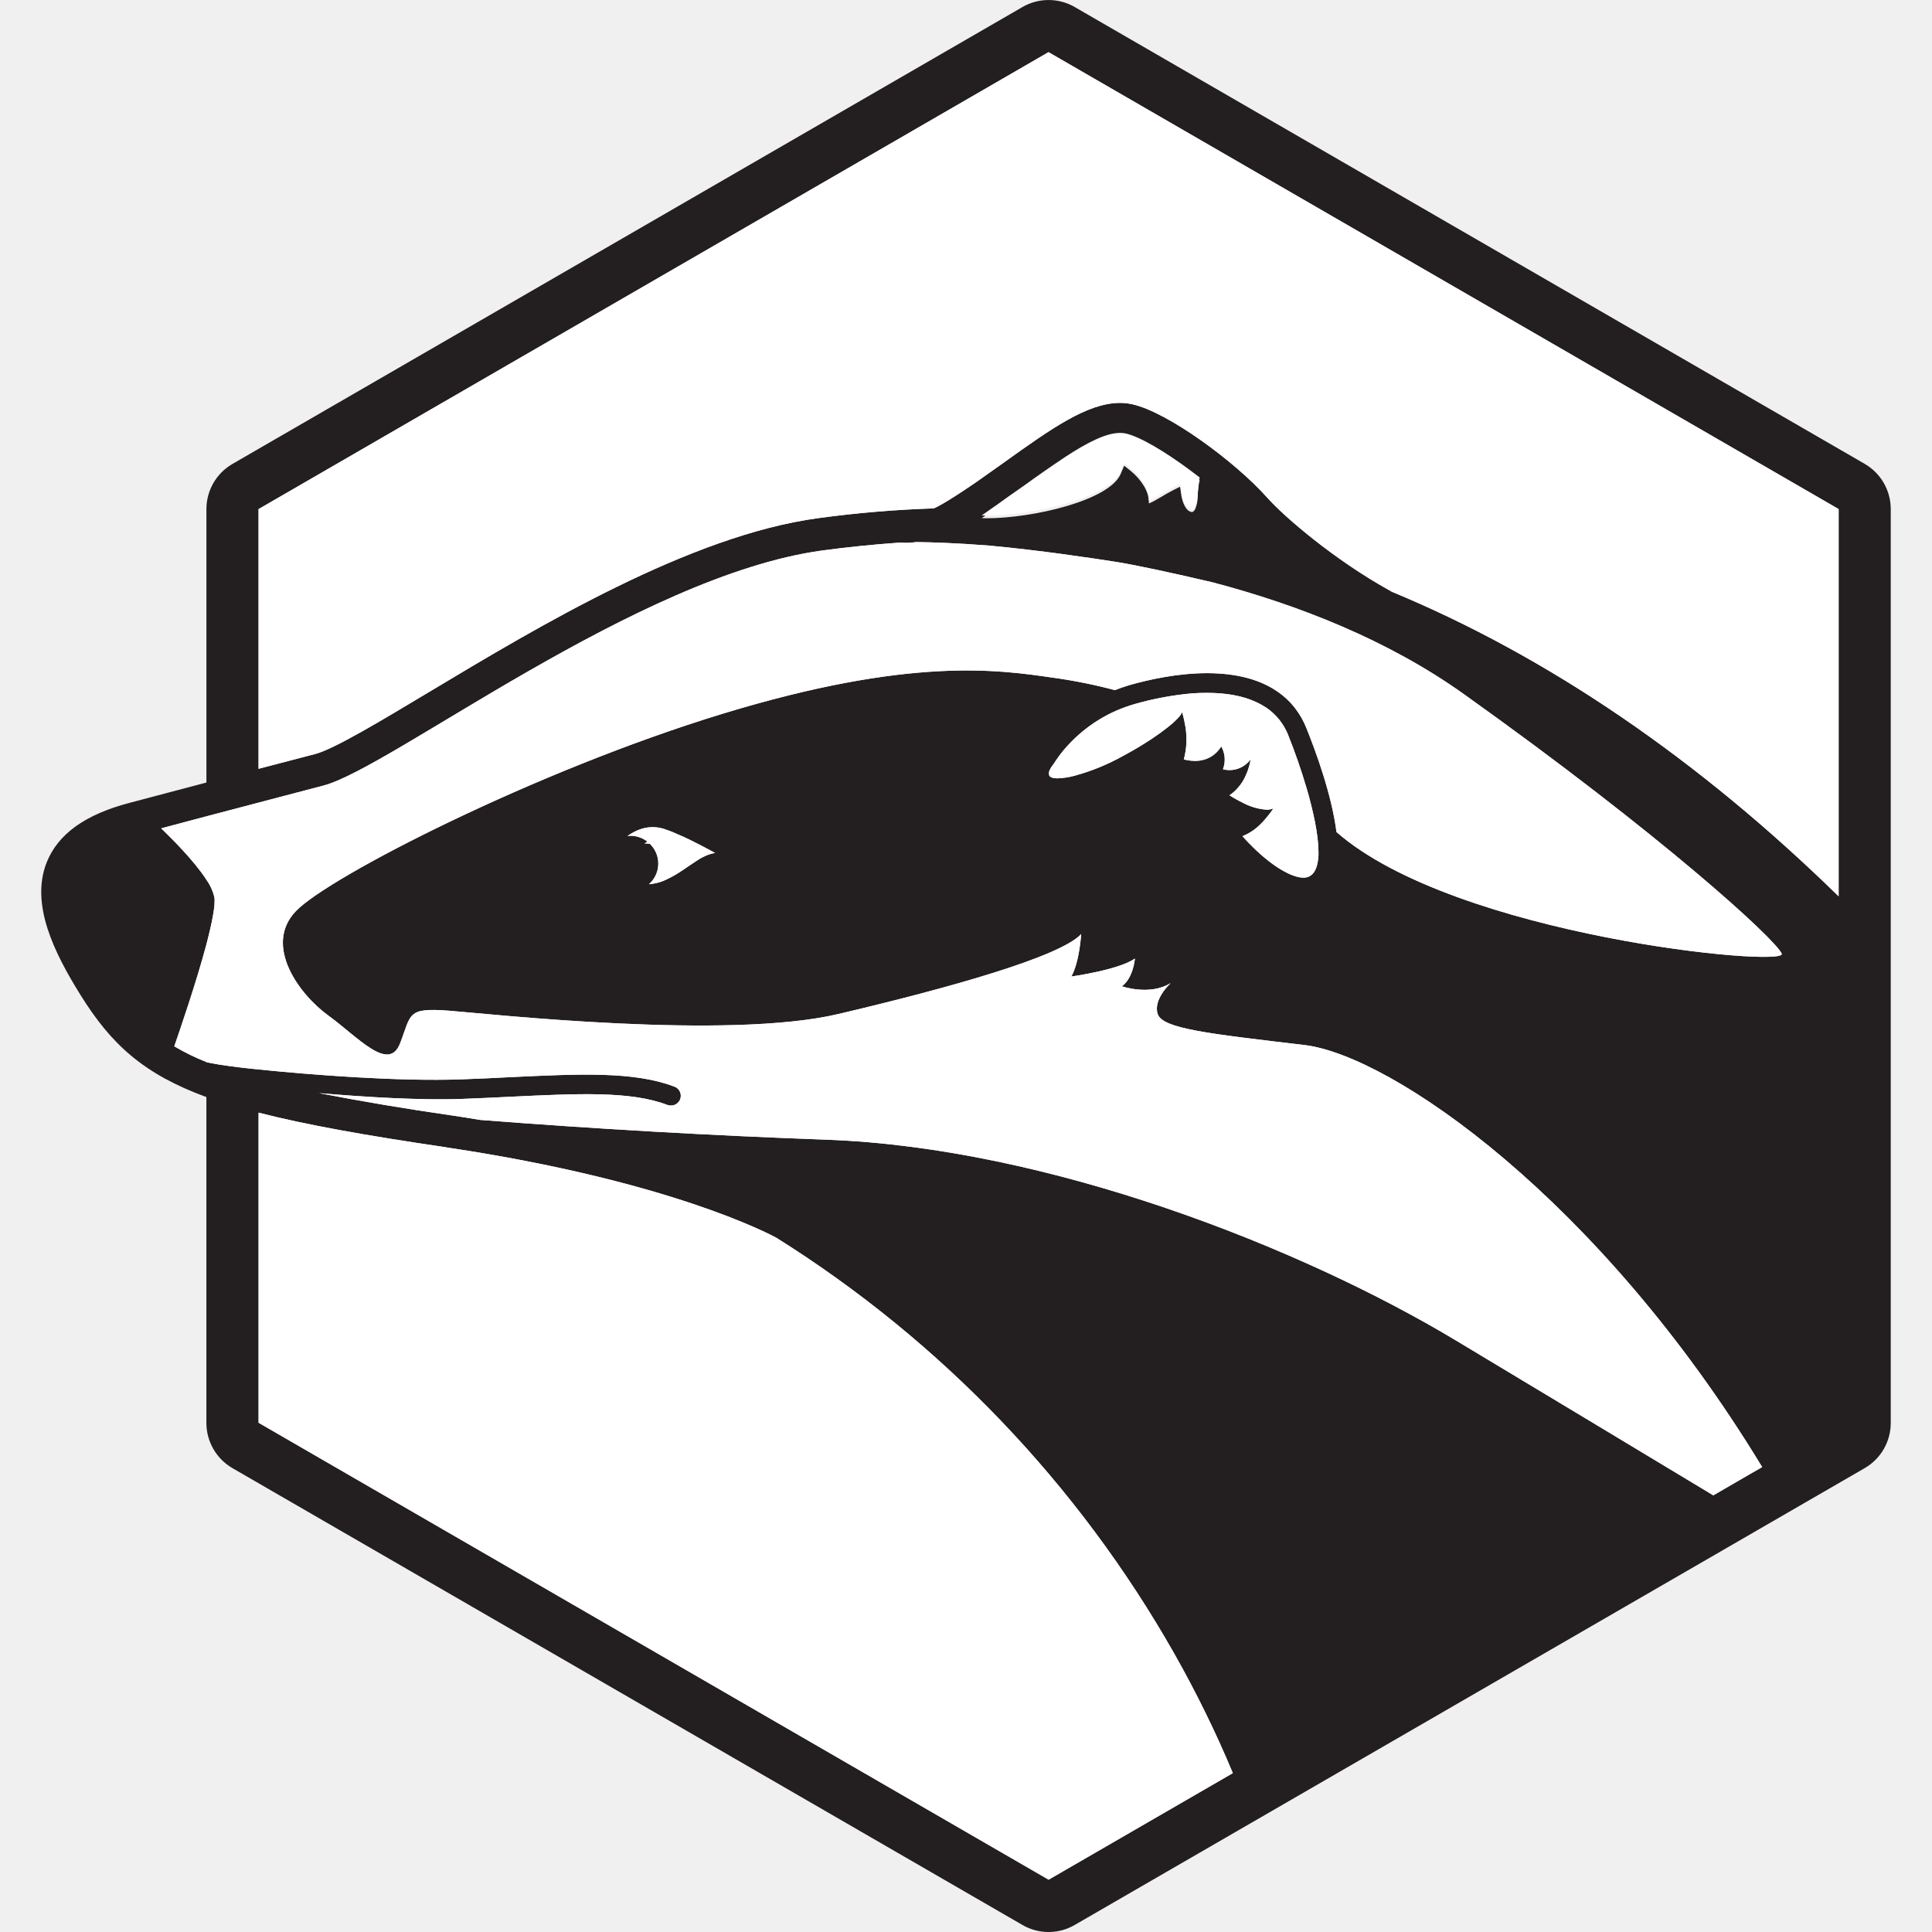
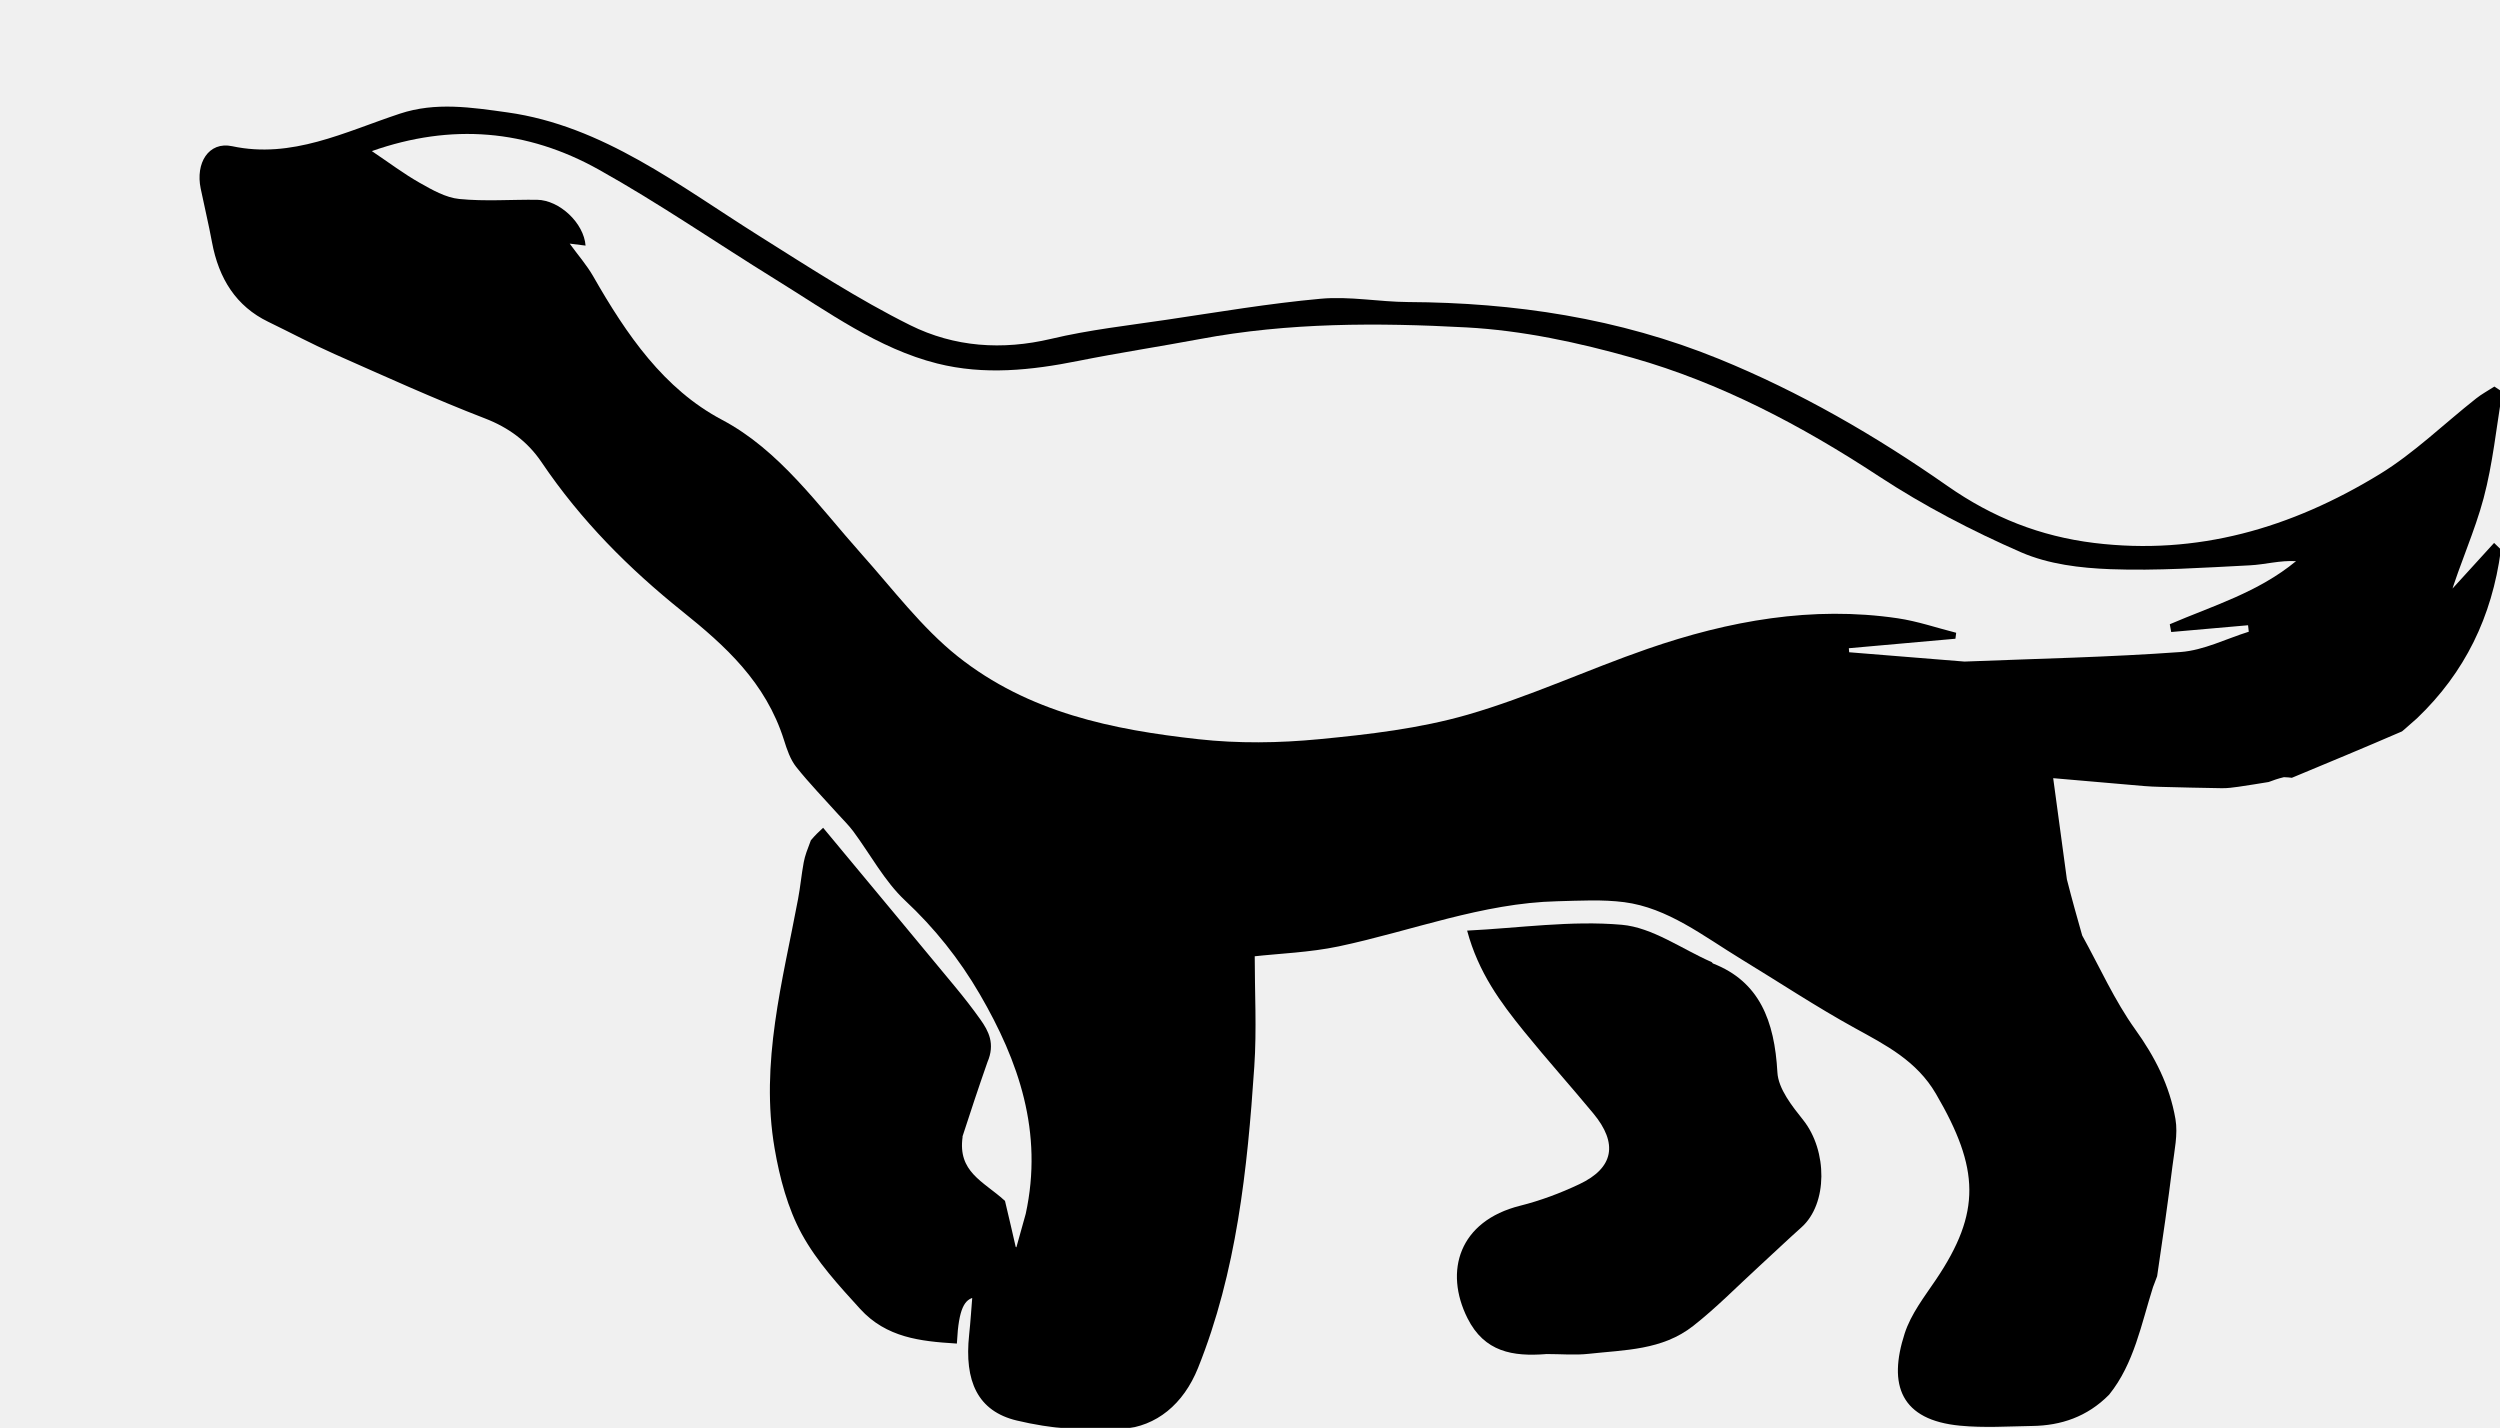
- <svg xmlns="http://www.w3.org/2000/svg" id="Layer_1" version="1.1" viewBox="0 0 800 800">
+ <svg xmlns="http://www.w3.org/2000/svg" id="Layer_1" version="1.1" viewBox="0 0 595.28 340">
  <defs>
    <style>
-       .st0 {
-         fill: #231f20;
-       }
- 
      .st1 {
-         fill: #fff;
+         stroke: #000;
+         stroke-miterlimit: 10;
      }
    </style>
+     <mask id="connections-low-body-cutout" maskUnits="userSpaceOnUse" x="0" y="0" width="595.28" height="340">
+       <rect width="595.28" height="340" fill="#fff" />
+       <path fill="#000" d="M467.69,157.52c-9.42-.74-18.4-1.47-27.38-2.21-.03-.32-.05-.64-.08-.96,8.46-.76,16.92-1.51,25.38-2.26.06-.47.12-.95.18-1.42-4.63-1.17-9.23-2.76-13.92-3.45-20.36-3-40.18.57-59.57,7.28-14.36,4.98-28.33,11.49-42.85,15.68-11.47,3.3-23.48,4.69-35.33,5.83-9.54.92-19.29,1.06-28.8,0-20.23-2.24-40.38-6.26-57.33-19.76-8.47-6.75-15.4-15.98-22.83-24.3-10.38-11.61-19.52-24.74-33.28-32.01-13.8-7.31-22.67-20.21-30.62-34.13-1.54-2.69-3.6-5.03-5.61-7.8,1.37.17,2.59.32,3.78.47-.4-5.37-6.2-10.83-11.55-10.91-6.18-.07-12.39.42-18.51-.19-3.25-.32-6.47-2.17-9.47-3.87-3.76-2.13-7.29-4.8-11.36-7.53,18.96-6.68,36.95-5.13,53.99,4.38,14.39,8.03,28.13,17.52,42.22,26.23,12.38,7.65,24.34,16.42,38.4,19.96,11.19,2.82,22.39,1.63,33.58-.61,9.63-1.93,19.34-3.4,29-5.21,21.05-3.95,42.32-3.91,63.46-2.77,13.29.72,26.67,3.59,39.6,7.26,20.78,5.9,40.07,16.02,58.6,28.19,10.76,7.06,22.23,13.03,33.86,18.1,6.58,2.86,14.12,3.75,21.28,4.02,11.05.41,22.15-.36,33.22-.92,3.59-.18,7.14-1.22,10.96-.99-9.05,7.46-19.82,10.62-30.06,15.02.11.62.23,1.24.34,1.85,6.1-.53,12.2-1.07,18.3-1.61.06.51.11,1.03.17,1.54-5.39,1.68-10.72,4.42-16.19,4.83-17.02,1.24-34.08,1.58-51.58,2.28h0Z" />
+     </mask>
  </defs>
-   <path class="st0" d="M761.33,371.13c-58.33-57-120.57-99.4-185.07-126.13-.43-.3-.89-.57-1.37-.8-22.07-12.3-42.73-29.77-50.33-38.33-13.2-14.77-40.97-35.2-55.67-38.47-1.68-.38-3.41-.57-5.13-.57-13.53,0-28.67,10.8-47.77,24.47l-11.53,8.17c-6.6,4.53-11,7.33-14.03,9.07-1.22.71-2.46,1.36-3.73,1.97-16.09.52-32.15,1.88-48.1,4.07-53,7.23-115.43,44.67-161,72-20.23,12.13-39.33,23.6-47.07,25.63l-23.47,6.13v-107.53L434.17,21.6l327.17,189.2v160.33h-.01ZM406.5,214.53l1.17-.8,1.17-.83c3.07-2.12,6.11-4.28,9.13-6.47l5.87-4.1c5.73-4.17,11.54-8.21,17.43-12.13,9-5.87,16.73-9.83,22.5-9.83.75,0,1.5.06,2.23.2,6.07,1.33,16.47,7.6,26.5,15.03l4.27,3.23c-.18.7-.32,1.42-.43,2.13-.14,1.08-.25,2.15-.33,3.23l-.07,1.67c-.03,1.57-.34,3.13-.9,4.6-.4,1.07-1,1.57-1.5,1.57-.36-.03-.72-.15-1.03-.33-2.17-1.17-3.13-5.13-3.33-6.43l-.53-3.73-3.33,1.67c-1.49.79-2.96,1.62-4.4,2.5l-2.67,1.53c-.81.47-1.66.88-2.53,1.23.05-1.69-.25-3.37-.9-4.93-.3-.75-.66-1.47-1.07-2.17-1.44-2.39-3.27-4.51-5.43-6.27l-2.37-1.9-.47-.33-1.4,3.3c-4.57,11.07-36.43,18.43-55.57,18.43l-2-.07h-.01ZM271.67,353.13c-.59-1.37-1.44-2.62-2.5-3.67-.52-.13-1.06-.2-1.6-.2-.27,0-.5,0-.77.07l1.3-.83c-2.02-1.57-4.51-2.42-7.07-2.43-.4,0-.8.1-1.23.13,1.67-1.22,3.51-2.19,5.47-2.87,3.52-1.2,7.35-1.1,10.8.3.85.28,1.68.59,2.5.93l2.2.97c5.5,2.2,15.33,7.67,15.33,7.67-.94.14-1.87.37-2.77.7-1.85.71-3.61,1.64-5.23,2.77-3.5,2.23-7.07,5.1-11.5,7.2-2.45,1.28-5.14,2.05-7.9,2.27,3.7-3.23,4.9-8.48,2.97-13h0ZM524.37,335.27c-3.51-.27-6.92-1.29-10-3-1.82-.87-3.58-1.86-5.27-2.97.89-.58,1.72-1.25,2.47-2,.72-.72,1.39-1.49,2-2.3l.87-1.23c1.55-2.57,2.65-5.39,3.23-8.33l.17-1c-2.57,3.53-7.02,5.16-11.27,4.13l-.17-.07c.79-2.07.94-4.34.43-6.5-.24-1.03-.62-2.01-1.13-2.93-.99,1.63-2.33,3.02-3.93,4.07-2.12,1.31-4.57,1.99-7.07,1.93-1.09,0-2.17-.12-3.23-.33-.8-.13-1.27-.3-1.27-.3,1.18-4.38,1.4-8.96.67-13.43-.31-1.97-.73-3.91-1.27-5.83l-.07-.33c-.13.3-.29.59-.47.87-2.43,3.8-12.77,11.33-24.1,17.33-6.31,3.52-13.03,6.26-20,8.17-2.31.62-4.68.98-7.07,1.07-1.77,0-2.73-.33-3.23-.9-.22-.26-.34-.59-.33-.93-.04-.55.08-1.11.33-1.6.15-.35.33-.68.53-1l.57-.83.43-.53s.67-1.13,2-2.97c1.25-1.76,2.62-3.43,4.1-5,7.47-8.13,17.04-14.03,27.67-17.03,7.75-2.22,15.7-3.69,23.73-4.4,2.03-.14,4.06-.21,6.1-.2,7.47,0,14.53,1.07,20.4,3.83,1.47.67,2.87,1.47,4.2,2.33,4.05,2.78,7.19,6.7,9,11.27,2.88,7.21,5.43,14.55,7.63,22,1.33,4.48,2.46,9.02,3.4,13.6.93,4.63,1.5,8.97,1.53,12.6.09,1.93-.11,3.86-.6,5.73-.83,3.23-2.63,5.17-5.67,5.17-.76-.02-1.52-.12-2.27-.3-10.8-2.67-22.93-16.9-22.93-16.9,2.73-1.09,5.22-2.72,7.3-4.8,1.22-1.17,2.34-2.43,3.37-3.77,1.37-1.67,2.13-2.93,2.13-2.93-.93.4-1.93.59-2.93.57h0l.02-.03ZM553.4,344.5c-1.93-15.43-8.67-33.67-12.53-43.23-4.17-10.27-14.67-22.53-41.07-22.53-12.23,0-24.2,2.7-32.07,4.93-2.05.61-4.08,1.31-6.07,2.1-8.38-2.23-16.88-3.95-25.47-5.13-22.9-3.33-59.33-8.77-136.97,14.9-77.57,23.67-163.23,67.57-176.73,81.77-13.5,14.17,1.33,34.43,13.5,43.23,12.13,8.8,24.97,23.67,29.67,11.5,4.73-12.17,2.67-14.87,20.27-13.53,17.53,1.37,115.33,12.2,161.23,1.37,45.87-10.8,91.77-23.67,100.53-33.1,0,0-.67,11.47-4.07,17.57,0,0,19.57-2.7,26.33-7.43,0,0-.67,8.1-5.4,11.47,0,0,11.47,4.07,20.23-1.33,0,0-7.43,6.73-5.4,12.83,2,6.07,20.9,8.1,60.73,12.83,36.07,4.3,122.07,63.57,189.57,174.77l-10.47,6,9.67-5.57-19.43,11.27c-29.77-17.97-71.1-42.8-106.57-64.13-64.13-38.53-168.7-79.77-260.47-83.13-47.93-1.74-95.82-4.47-143.63-8.2-4-.67-8.03-1.33-12.2-1.93-18.24-2.62-36.41-5.67-54.5-9.17,19.47,1.67,42.07,3.03,59.37,2.4,7-.27,13.67-.57,20.13-.9,27.73-1.33,49.6-2.4,64.67,3.37.46.17.94.26,1.43.27,2.22.11,4.12-1.61,4.22-3.84.09-1.82-1.06-3.47-2.79-4.03-16.67-6.33-39.27-5.23-67.9-3.87-6.43.33-13.1.67-20.07.9-26.4.97-63.03-1.93-84.13-4.1-5.28-.5-10.55-1.15-15.8-1.93l-2.07-.37-3.37-.6-.33-.17c-4.58-1.82-9.02-4-13.27-6.5,2.33-6.77,9.1-26.43,13.27-42.1,2.33-8.93,3.9-16.53,3.3-19.8-.64-2.56-1.76-4.99-3.3-7.13-5.07-7.83-14.43-17.13-18.7-21.23l18.7-4.97,21.57-5.67,26.93-7.07c28-7.33,130.13-86.9,206.47-97.33,9.93-1.33,20.83-2.5,32.5-3.3,2.14.2,4.31.13,6.43-.2,6.73.07,17.23.43,30.43,1.47,20.77,1.93,41.9,5.1,52.33,6.73,8.9,1.43,23.73,4.67,40,8.47,35.37,9.33,72.53,23.8,104.1,46.33,81.93,58.4,128.87,101.33,131.57,107.43,2.6,5.87-135.1-7.13-184.4-50.4v.03l.03-.02ZM434.2,778.33l-327.13-189.2v-128.4c19.53,5.03,44.53,9.47,77.57,14.33l.67.13.67.1c91.47,13.77,132.53,35.67,135.47,37.23,68.36,42.87,124.99,102.05,164.8,172.23,9.03,15.97,17.1,32.37,23.97,48.83l.27.63-76.23,44.1h-.03l-.03.02ZM772.13,192.07L445,2.9c-6.68-3.86-14.92-3.86-21.6,0L96.27,192.1c-6.68,3.86-10.8,10.99-10.8,18.7v113.23l-31.77,8.4c-18.43,4.83-29.67,12.9-34.37,24.67-6.9,17.43,3.23,37.63,14.13,55.1,12.6,20.2,25.93,32.53,52,42.07v134.93c0,7.72,4.12,14.86,10.8,18.73l327.13,189.17c6.68,3.87,14.92,3.87,21.6,0l327.13-189.17c6.69-3.86,10.81-11.01,10.8-18.73V210.8c0-7.73-4.11-14.87-10.8-18.73h.01Z" />
-   <path class="st1" d="M761.33,371.13c-58.33-57-120.57-99.4-185.07-126.13-.43-.3-.89-.57-1.37-.8-22.07-12.3-42.73-29.77-50.33-38.33-13.2-14.77-40.97-35.2-55.67-38.47-1.68-.38-3.41-.57-5.13-.57-13.53,0-28.67,10.8-47.77,24.47l-11.53,8.17c-6.6,4.53-11,7.33-14.03,9.07-1.22.71-2.46,1.36-3.73,1.97-16.09.52-32.15,1.88-48.1,4.07-53,7.23-115.43,44.67-161,72-20.23,12.13-39.33,23.6-47.07,25.63l-23.47,6.13v-107.53L434.17,21.6l327.17,189.2v160.33h-.01Z" />
-   <path class="st1" d="M434.2,778.33l-327.13-189.2v-128.4c19.53,5.03,44.53,9.47,77.57,14.33l.67.13.67.1c91.47,13.77,132.53,35.67,135.47,37.23,68.36,42.87,124.99,102.05,164.8,172.23,9.03,15.97,17.1,32.37,23.97,48.83l.27.63-76.23,44.1h-.03l-.03.02Z" />
-   <path class="st1" d="M553.4,344.5c-1.93-15.43-8.67-33.67-12.53-43.23-4.17-10.27-14.67-22.53-41.07-22.53-12.23,0-24.2,2.7-32.07,4.93-2.05.61-4.08,1.31-6.07,2.1-8.38-2.23-16.88-3.95-25.47-5.13-22.9-3.33-59.33-8.77-136.97,14.9-77.57,23.67-163.23,67.57-176.73,81.77-13.5,14.17,1.33,34.43,13.5,43.23,12.13,8.8,24.97,23.67,29.67,11.5,4.73-12.17,2.67-14.87,20.27-13.53,17.53,1.37,115.33,12.2,161.23,1.37,45.87-10.8,91.77-23.67,100.53-33.1,0,0-.67,11.47-4.07,17.57,0,0,19.57-2.7,26.33-7.43,0,0-.67,8.1-5.4,11.47,0,0,11.47,4.07,20.23-1.33,0,0-7.43,6.73-5.4,12.83,2,6.07,20.9,8.1,60.73,12.83,36.07,4.3,122.07,63.57,189.57,174.77l-10.47,6,9.67-5.57-19.43,11.27c-29.77-17.97-71.1-42.8-106.57-64.13-64.13-38.53-168.7-79.77-260.47-83.13-47.93-1.74-95.82-4.47-143.63-8.2-4-.67-8.03-1.33-12.2-1.93-18.24-2.62-36.41-5.67-54.5-9.17,19.47,1.67,42.07,3.03,59.37,2.4,7-.27,13.67-.57,20.13-.9,27.73-1.33,49.6-2.4,64.67,3.37.46.17.94.26,1.43.27,2.22.11,4.12-1.61,4.22-3.84.09-1.82-1.06-3.47-2.79-4.03-16.67-6.33-39.27-5.23-67.9-3.87-6.43.33-13.1.67-20.07.9-26.4.97-63.03-1.93-84.13-4.1-5.28-.5-10.55-1.15-15.8-1.93l-2.07-.37-3.37-.6-.33-.17c-4.58-1.82-9.02-4-13.27-6.5,2.33-6.77,9.1-26.43,13.27-42.1,2.33-8.93,3.9-16.53,3.3-19.8-.64-2.56-1.76-4.99-3.3-7.13-5.07-7.83-14.43-17.13-18.7-21.23l18.7-4.97,21.57-5.67,26.93-7.07c28-7.33,130.13-86.9,206.47-97.33,9.93-1.33,20.83-2.5,32.5-3.3,2.14.2,4.31.13,6.43-.2,6.73.07,17.23.43,30.43,1.47,20.77,1.93,41.9,5.1,52.33,6.73,8.9,1.43,23.73,4.67,40,8.47,35.37,9.33,72.53,23.8,104.1,46.33,81.93,58.4,128.87,101.33,131.57,107.43,2.6,5.87-135.1-7.13-184.4-50.4v.03l.03-.02Z" />
-   <path class="st1" d="M271.67,353.13c-.59-1.37-1.44-2.62-2.5-3.67-.52-.13-1.06-.2-1.6-.2-.27,0-.5,0-.77.07l1.3-.83c-2.02-1.57-4.51-2.42-7.07-2.43-.4,0-.8.1-1.23.13,1.67-1.22,3.51-2.19,5.47-2.87,3.52-1.2,7.35-1.1,10.8.3.85.28,1.68.59,2.5.93l2.2.97c5.5,2.2,15.33,7.67,15.33,7.67-.94.14-1.87.37-2.77.7-1.85.71-3.61,1.64-5.23,2.77-3.5,2.23-7.07,5.1-11.5,7.2-2.45,1.28-5.14,2.05-7.9,2.27,3.7-3.23,4.9-8.48,2.97-13h0Z" />
-   <path class="st1" d="M524.37,335.27c-3.51-.27-6.92-1.29-10-3-1.82-.87-3.58-1.86-5.27-2.97.89-.58,1.72-1.25,2.47-2,.72-.72,1.39-1.49,2-2.3l.87-1.23c1.55-2.57,2.65-5.39,3.23-8.33l.17-1c-2.57,3.53-7.02,5.16-11.27,4.13l-.17-.07c.79-2.07.94-4.34.43-6.5-.24-1.03-.62-2.01-1.13-2.93-.99,1.63-2.33,3.02-3.93,4.07-2.12,1.31-4.57,1.99-7.07,1.93-1.09,0-2.17-.12-3.23-.33-.8-.13-1.27-.3-1.27-.3,1.18-4.38,1.4-8.96.67-13.43-.31-1.97-.73-3.91-1.27-5.83l-.07-.33c-.13.3-.29.59-.47.87-2.43,3.8-12.77,11.33-24.1,17.33-6.31,3.52-13.03,6.26-20,8.17-2.31.62-4.68.98-7.07,1.07-1.77,0-2.73-.33-3.23-.9-.22-.26-.34-.59-.33-.93-.04-.55.08-1.11.33-1.6.15-.35.33-.68.53-1l.57-.83.43-.53s.67-1.13,2-2.97c1.25-1.76,2.62-3.43,4.1-5,7.47-8.13,17.04-14.03,27.67-17.03,7.75-2.22,15.7-3.69,23.73-4.4,2.03-.14,4.06-.21,6.1-.2,7.47,0,14.53,1.07,20.4,3.83,1.47.67,2.87,1.47,4.2,2.33,4.05,2.78,7.19,6.7,9,11.27,2.88,7.21,5.43,14.55,7.63,22,1.33,4.48,2.46,9.02,3.4,13.6.93,4.63,1.5,8.97,1.53,12.6.09,1.93-.11,3.86-.6,5.73-.83,3.23-2.63,5.17-5.67,5.17-.76-.02-1.52-.12-2.27-.3-10.8-2.67-22.93-16.9-22.93-16.9,2.73-1.09,5.22-2.72,7.3-4.8,1.22-1.17,2.34-2.43,3.37-3.77,1.37-1.67,2.13-2.93,2.13-2.93-.93.4-1.93.59-2.93.57h0l.02-.03Z" />
-   <path class="st1" d="M406.5,213.42l1.17-.8,1.17-.83c3.07-2.12,6.11-4.28,9.13-6.47l5.87-4.1c5.73-4.17,11.54-8.21,17.43-12.13,9-5.87,16.73-9.83,22.5-9.83.75,0,1.5.06,2.23.2,6.07,1.33,16.47,7.6,26.5,15.03l4.27,3.23c-.18.7-.32,1.42-.43,2.13-.14,1.08-.25,2.15-.33,3.23l-.07,1.67c-.03,1.57-.34,3.13-.9,4.6-.4,1.07-1,1.57-1.5,1.57-.36-.03-.72-.15-1.03-.33-2.17-1.17-3.13-5.13-3.33-6.43l-.53-3.73-3.33,1.67c-1.49.79-2.96,1.62-4.4,2.5l-2.67,1.53c-.81.47-1.66.88-2.53,1.23.05-1.69-.25-3.37-.9-4.93-.3-.75-.66-1.47-1.07-2.17-1.44-2.39-3.27-4.51-5.43-6.27l-2.37-1.9-.47-.33-1.4,3.3c-4.57,11.07-36.43,18.43-55.57,18.43l-2-.07h-.01Z" />
+   <g mask="url(#connections-low-body-cutout)">
+     <path class="st1" d="M228.72,270.58c-1.27,8.76,5.17,11.13,10.13,15.63,1,4.15,1.77,7.58,2.56,11.01.31.18.6.36.91.54l2.41-8.64c4.25-19.6-1.69-36.64-11-52.64-4.91-8.44-10.86-15.87-17.89-22.44-4.82-4.51-8.2-10.91-12.28-16.41-1.08-1.45-2.38-2.71-3.59-4.05-3.35-3.74-6.85-7.33-9.99-11.27-1.34-1.69-2.14-4.04-2.82-6.23-4.41-13.96-14.19-22.72-24.37-30.89-12.63-10.13-24.04-21.51-33.44-35.44-3.42-5.06-8.05-8.41-13.68-10.58-12.08-4.66-23.94-10.07-35.83-15.33-5.33-2.36-10.51-5.13-15.78-7.68-7.38-3.58-11.5-9.95-13.1-18.63-.79-4.28-1.82-8.51-2.69-12.77-1.18-5.79,1.75-10.56,6.89-9.46,14.41,3.09,27.08-3.41,40.21-7.76,8.41-2.79,16.84-1.47,25.39-.28,22.58,3.16,40.66,17.35,59.71,29.32,11.84,7.44,23.63,15.13,36.02,21.29,10.66,5.3,22.18,6.08,33.91,3.3,9.04-2.15,18.29-3.17,27.47-4.54,12.21-1.81,24.4-3.89,36.66-5,6.84-.62,13.81.75,20.71.79,25.28.13,50.02,3.79,73.88,13.51,19.11,7.79,37.09,18.15,54.3,30.19,10.82,7.57,22.24,12.07,35.16,13.66,24.63,3.02,47.11-3.5,68.31-16.45,8.18-4.99,15.36-12.02,23.02-18.06,1.26-1,2.68-1.76,4.03-2.63.45.3.91.6,1.36.9-1.41,8.33-2.24,16.85-4.4,24.94-2.12,7.94-5.58,15.41-8.1,23.69,3.7-4.06,7.39-8.12,11.1-12.18.36.34.72.69,1.08,1.04-2.11,15.66-8.47,28.8-19.78,39.62-1.27,1.12-2.14,1.88-3,2.64,0,0-.2.15-.53.44-8.9,3.85-17.46,7.4-26.02,10.96-.41-.05-.83-.1-1.88-.14-1.66.4-2.68.79-3.7,1.17-2.37.37-4.74.79-7.11,1.12-1.29.18-2.6.36-3.91.34-4.89-.06-9.8-.2-14.69-.32-1.25-.03-2.52-.09-3.76-.19-7.13-.61-14.27-1.24-22.29-1.93,1.23,8.97,2.25,16.48,3.35,24.75,1.27,4.99,2.47,9.22,3.67,13.45,4.17,7.53,7.76,15.59,12.68,22.45,4.63,6.45,8.13,13.22,9.5,21.16.6,3.51-.26,7.39-.72,11.07-1.05,8.48-2.27,16.93-3.64,26.15-.47,1.36-.77,1.93-.97,2.55-2.79,8.82-4.5,18.17-10.35,25.44-5.08,5.14-11.2,7.19-17.92,7.28-5.74.09-11.5.48-17.19-.07-13.67-1.32-16.62-9.2-12.73-21.27,1.49-4.61,4.65-8.65,7.37-12.68,10.97-16.26,10.52-26.89.04-44.83-4.67-8-12.12-11.77-19.51-15.84-9.19-5.06-18.03-10.92-27.04-16.4-8.99-5.48-17.53-12.26-28.04-13.63-5.28-.68-10.69-.35-16.03-.22-17.9.42-34.77,7.09-52.14,10.76-6.86,1.44-13.91,1.67-20.38,2.39,0,9.06.5,17.94-.1,26.73-1.64,24.48-4.22,48.8-13.36,71.56-3.43,8.53-9.75,13.62-17.58,14.22-8.28.64-16.91-.06-25.03-2.01-8.92-2.14-12.09-8.94-10.93-19.87.34-3.2.54-6.42.79-9.48-2.92.54-4.25,3.2-4.68,10.99-8.07-.52-16.09-1.35-22.19-8.06-5.02-5.52-10.25-11.18-13.86-17.8-3.26-5.97-5.19-13.19-6.38-20.14-3.48-20.27,1.92-39.69,5.58-59.24.55-2.89.81-5.85,1.35-8.75.29-1.54.86-3,1.64-5.05,1.03-1.21,1.74-1.87,2.44-2.52,10.39,12.51,20.79,24.99,31.15,37.52,2.07,2.5,4.07,5.06,5.96,7.73,1.87,2.64,3.39,5.49,1.6,9.63-2.22,6.33-4.12,12.11-6,17.89M468.14,157.52c17.05-.69,34.11-1.04,51.13-2.28,5.47-.4,10.8-3.15,16.19-4.83-.06-.51-.11-1.03-.17-1.54-6.1.53-12.2,1.07-18.3,1.61-.11-.62-.23-1.24-.34-1.85,10.24-4.39,21.01-7.55,30.06-15.02-3.82-.21-7.37.82-10.96.99-11.07.54-22.17,1.31-33.22.92-7.15-.26-14.7-1.14-21.28-4.02-11.63-5.06-23.1-11.03-33.86-18.1-18.54-12.18-37.82-22.29-58.6-28.19-12.94-3.67-26.31-6.55-39.6-7.26-21.14-1.14-42.41-1.19-63.46,2.77-9.65,1.82-19.36,3.27-29,5.21-11.18,2.24-22.39,3.43-33.58.61-14.06-3.55-26.03-12.3-38.4-19.96-14.1-8.72-27.83-18.2-42.22-26.23-17.03-9.5-35.03-11.04-53.99-4.38,4.07,2.73,7.58,5.4,11.36,7.53,3,1.69,6.22,3.54,9.47,3.87,6.13.61,12.34.12,18.51.19,5.35.06,11.15,5.53,11.55,10.91-1.2-.15-2.41-.3-3.78-.47,2.01,2.77,4.07,5.09,5.61,7.8,7.96,13.92,16.82,26.82,30.62,34.13,13.76,7.28,22.91,20.41,33.28,32.01,7.44,8.32,14.35,17.55,22.83,24.3,16.94,13.49,37.09,17.52,57.33,19.76,9.52,1.06,19.27.91,28.8,0,11.85-1.14,23.86-2.52,35.33-5.83,14.53-4.19,28.5-10.7,42.85-15.68,19.39-6.72,39.2-10.29,59.57-7.28,4.69.69,9.29,2.28,13.92,3.45-.06.47-.12.95-.18,1.42-8.46.76-16.92,1.51-25.38,2.26.03.32.05.64.08.96,8.97.74,17.95,1.47,27.83,2.21M239.37,303.28c-.97-.18-1.92-.35-2.89-.53-.03.23-.07.47-.1.7.81.09,1.63.17,2.98-.17h0Z" />
+     <path d="M368.09,322.43c-7.83.6-14.62-.46-18.67-8.56-5.61-11.21-1.99-23.13,12.54-26.77,4.82-1.21,9.58-2.99,14.12-5.14,8.19-3.87,9.24-9.69,3.3-16.85-5.43-6.56-11.1-12.87-16.46-19.49-5.57-6.87-10.88-14-13.58-24.03,12.48-.62,24.75-2.45,36.82-1.39,7.3.64,14.27,5.76,21.39,8.88.13.05.21.29.34.34,11.04,4.3,14.65,13.62,15.33,25.92.22,3.94,3.51,8.05,6.14,11.35,5.83,7.34,5.85,19.95-.39,25.53-3.45,3.08-6.79,6.28-10.2,9.4-5.17,4.74-10.14,9.82-15.6,14.1-7.39,5.81-16.33,5.69-24.88,6.64-3.22.36-6.49.05-10.21.05h0Z" />
+   </g>
</svg>
